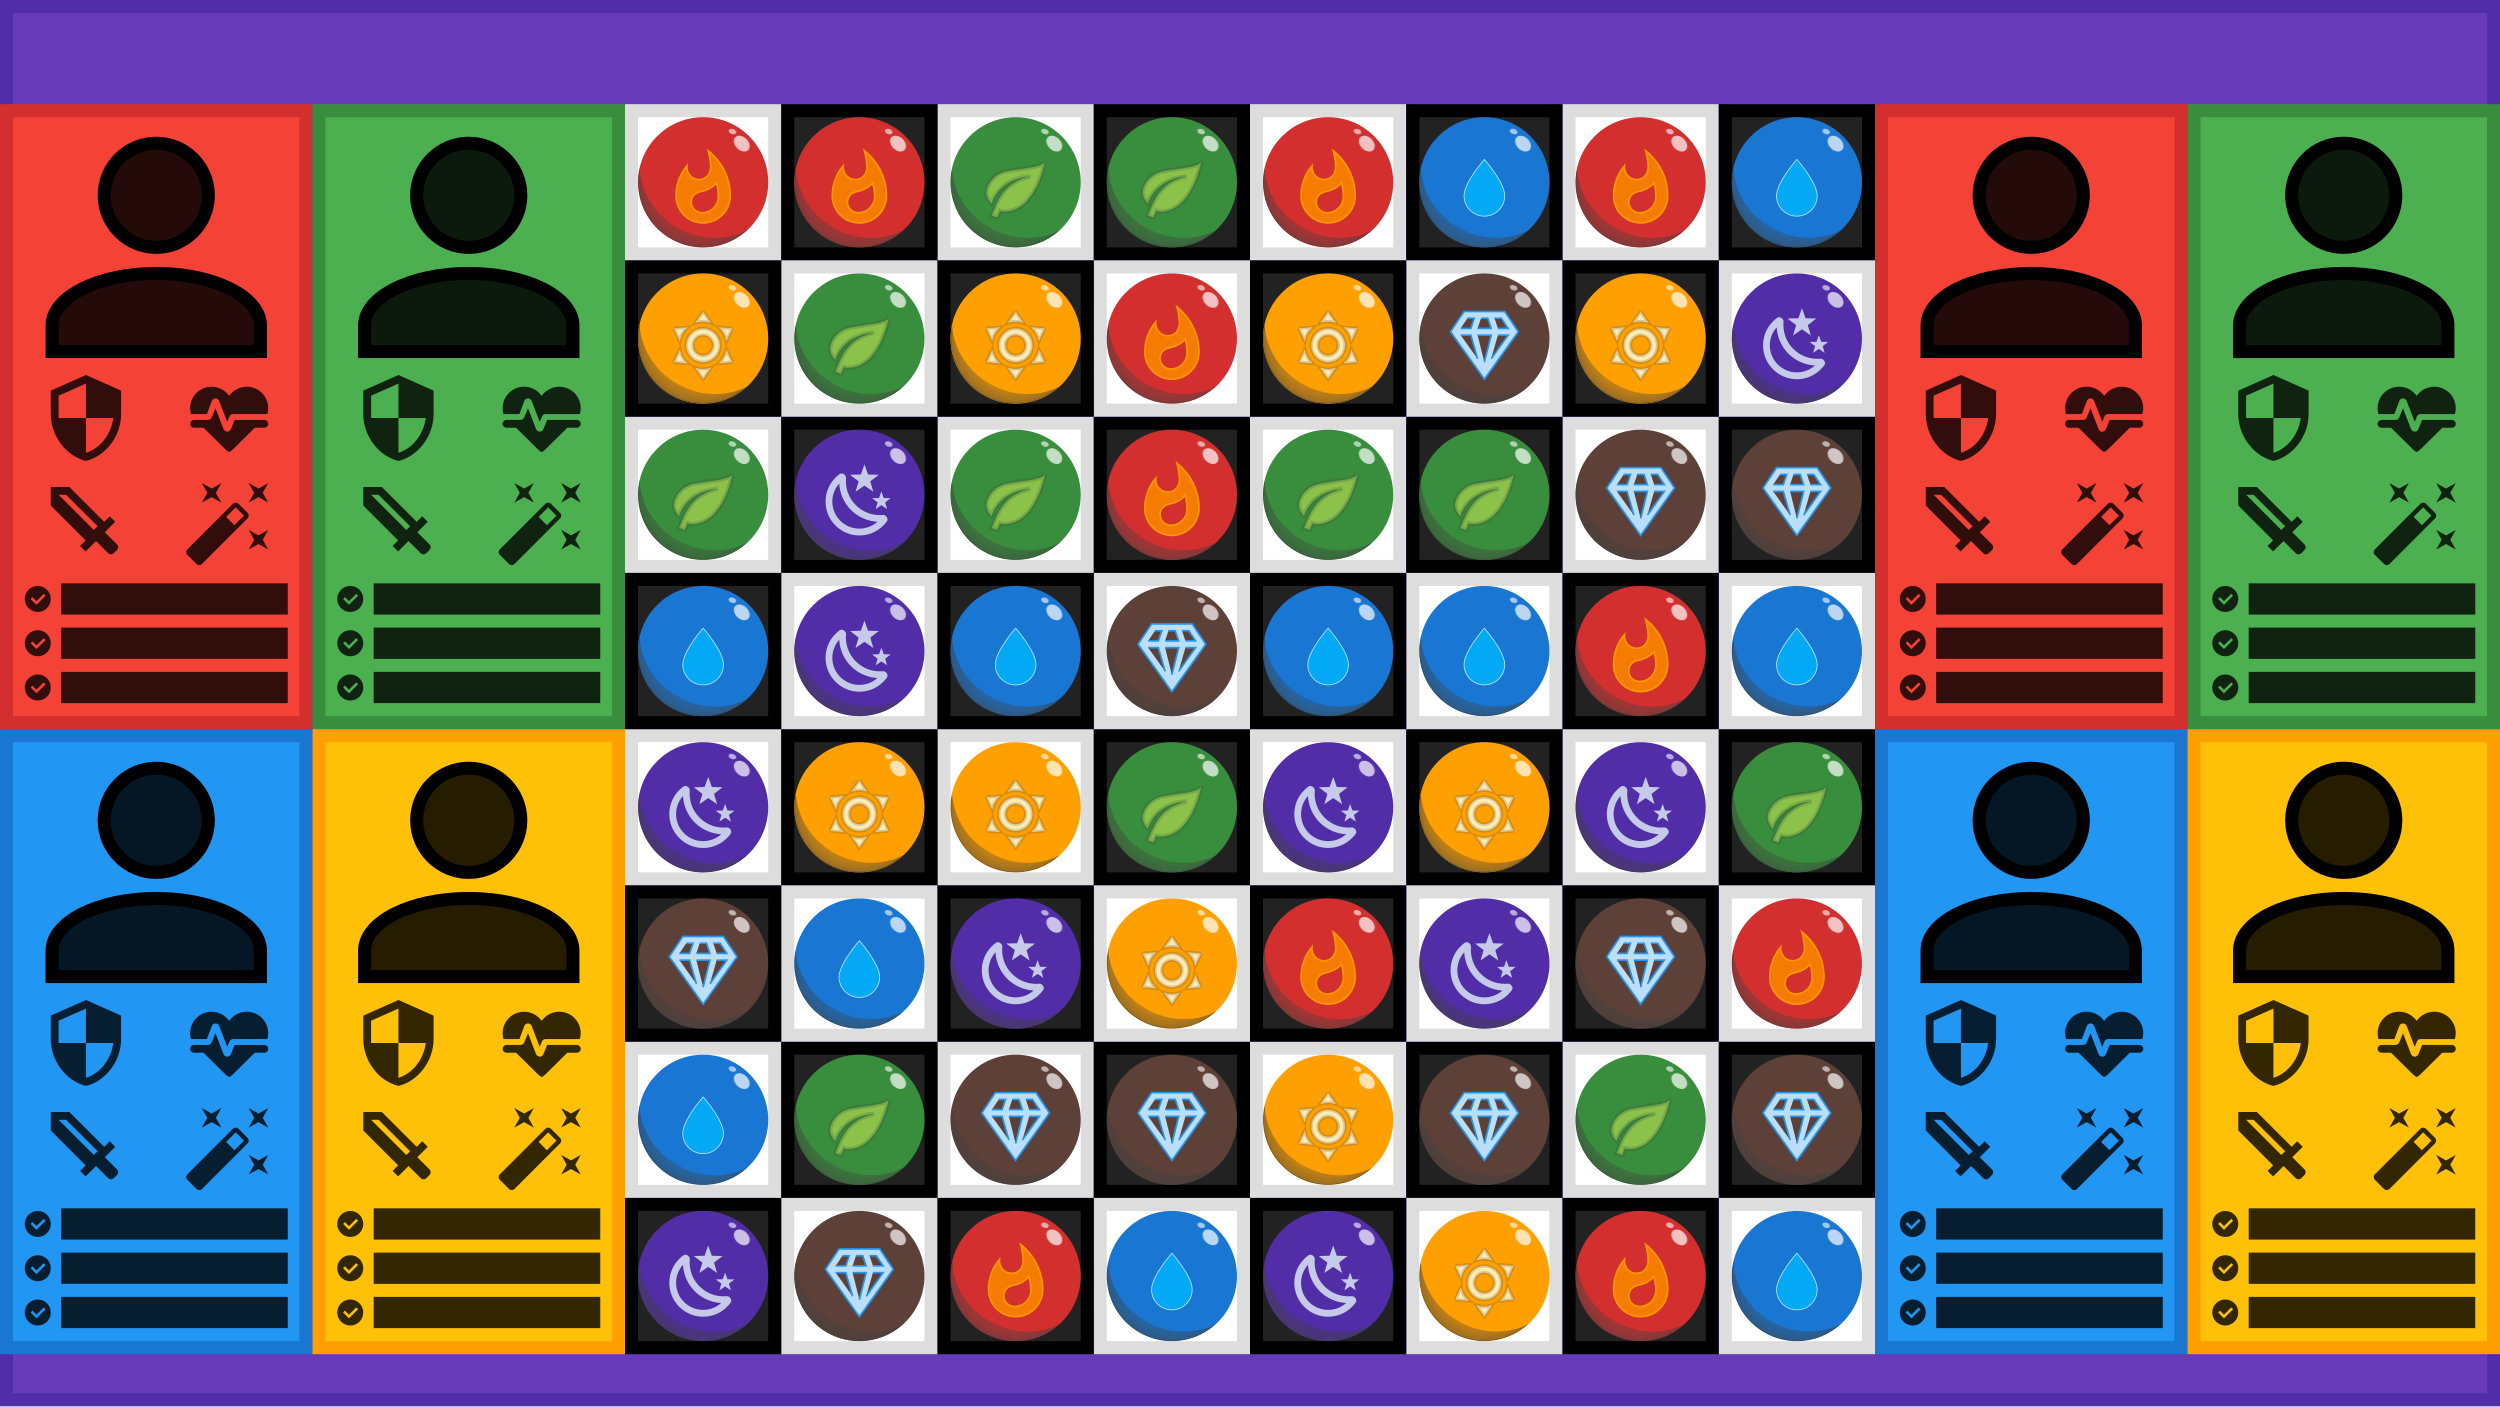
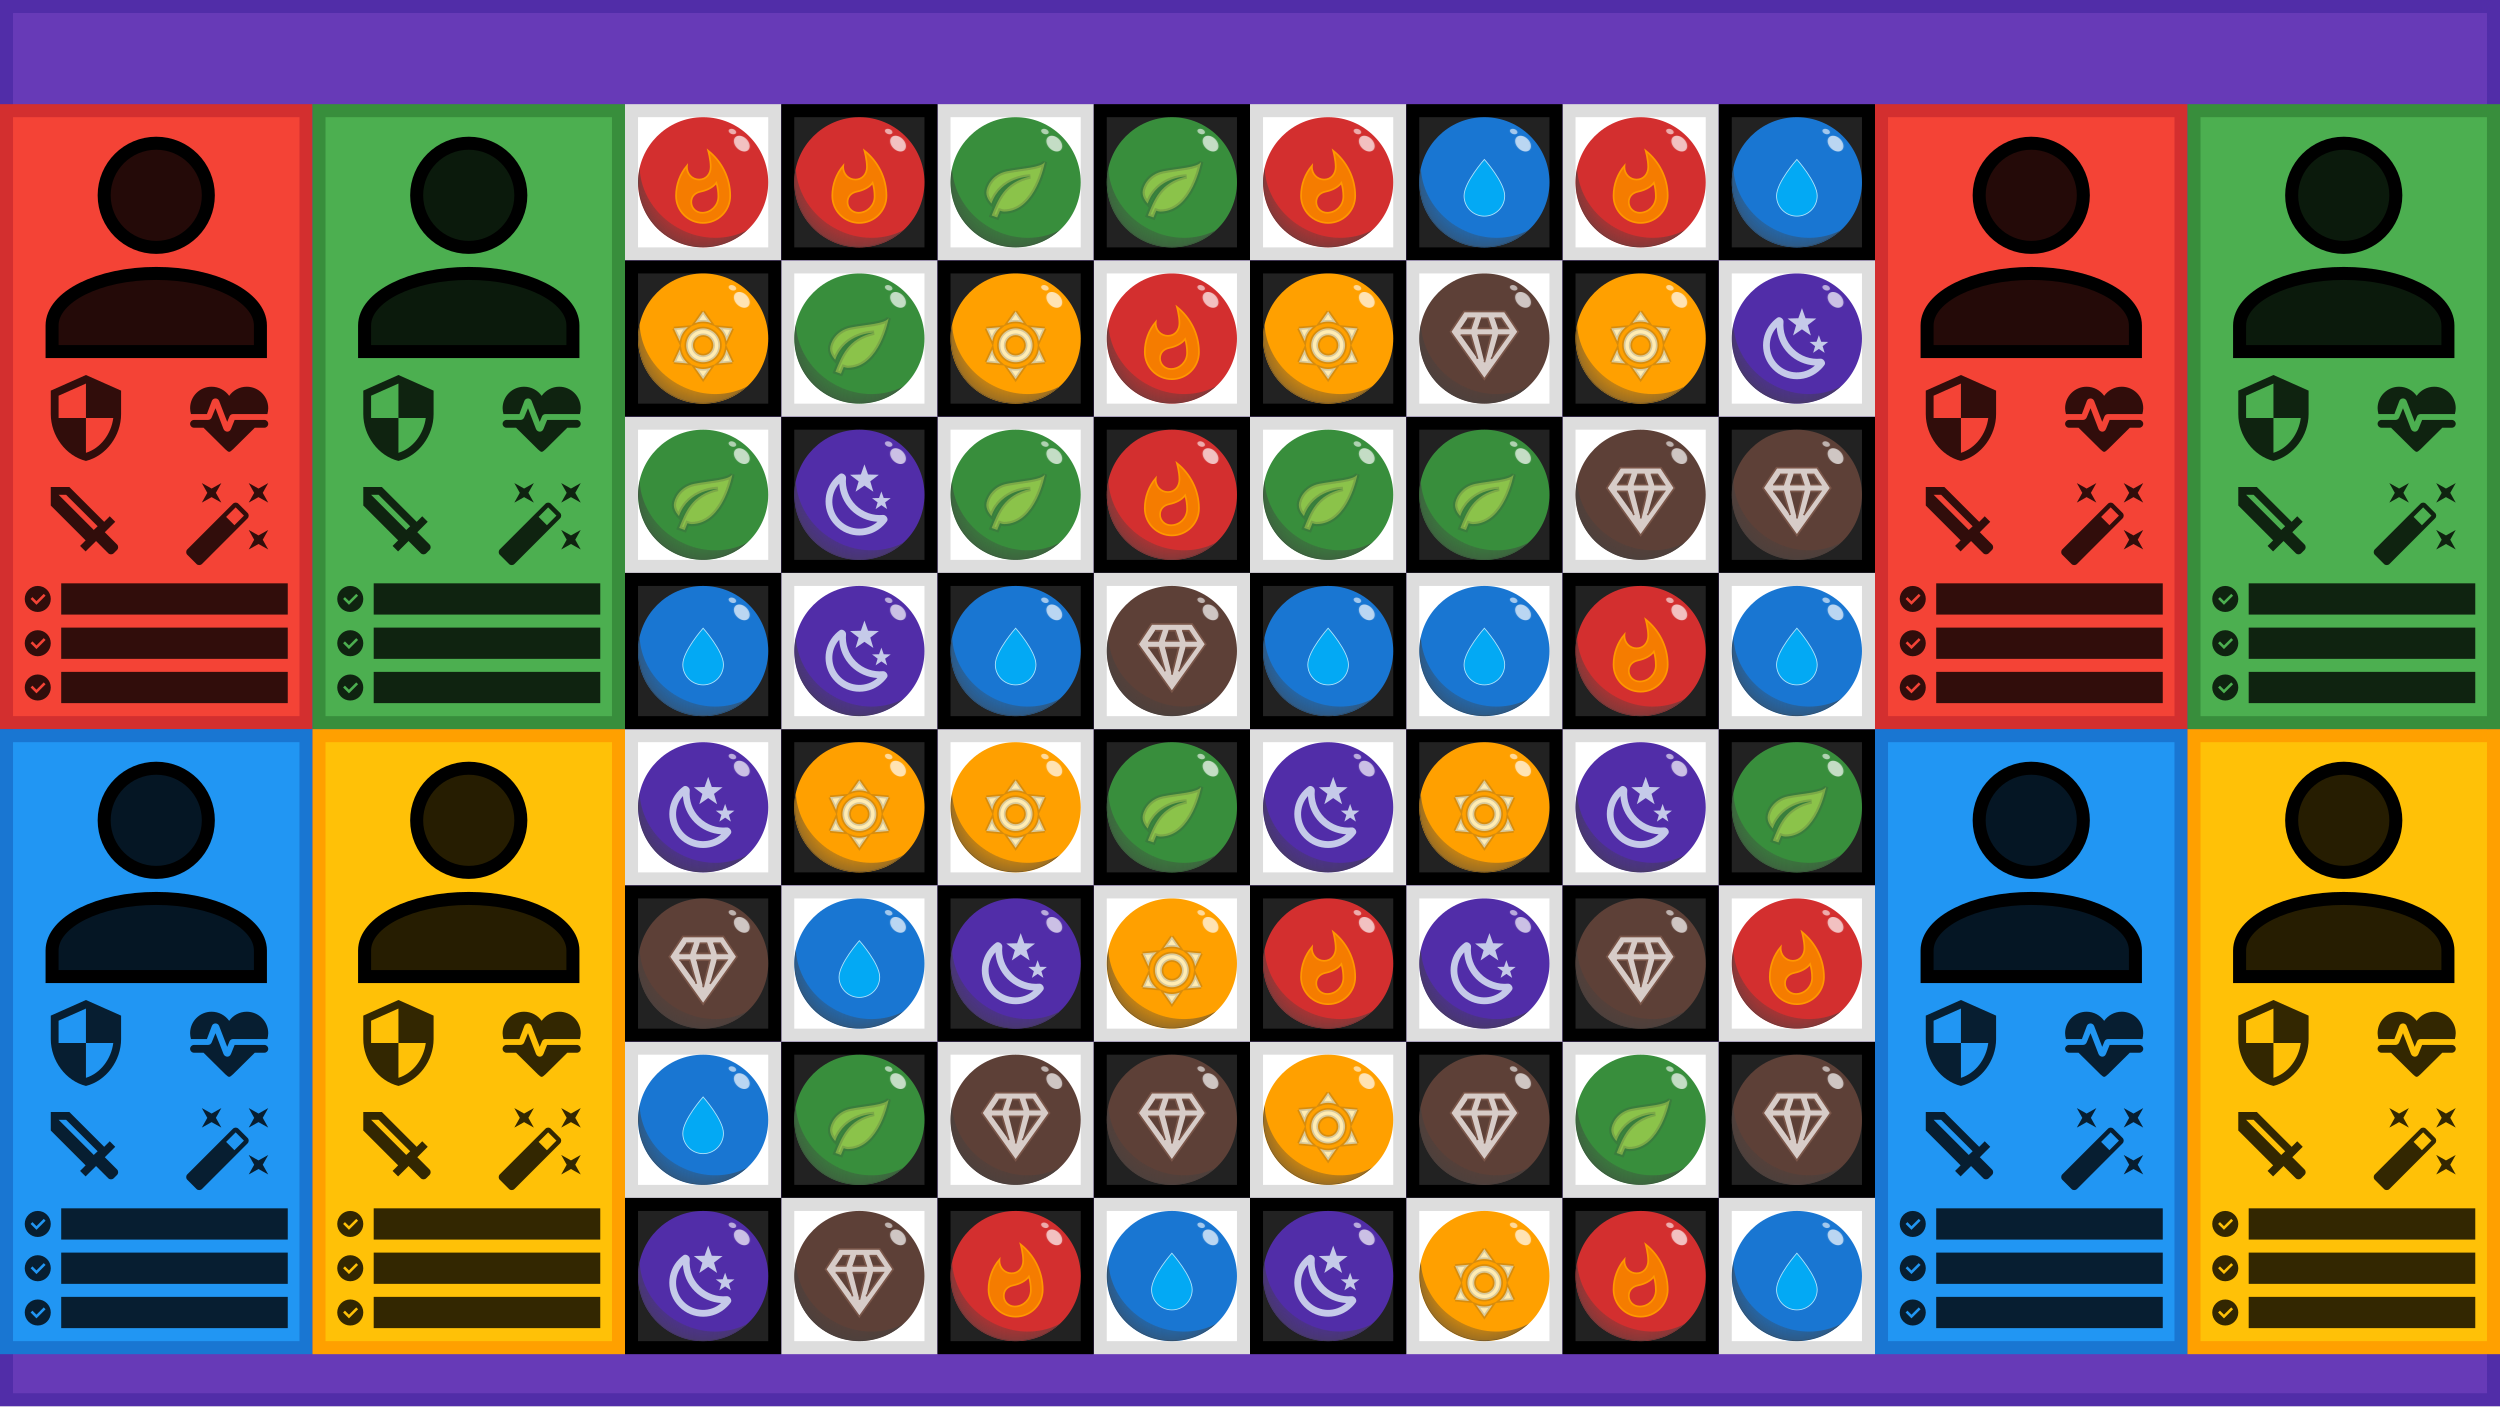
<svg xmlns="http://www.w3.org/2000/svg" xmlns:xlink="http://www.w3.org/1999/xlink" viewBox="0 0 1920 1080" width="1920" height="1080">
  <defs>
    <g id="bulletpoint" transform="translate(12,0)">
      <path fill="rgba(0,0,0,0.8)" stroke="none" d="M12,2A10,10 0 0,1 22,12A10,10 0 0,1 12,22A10,10 0 0,1 2,12A10,10 0 0,1 12,2M11,16.5L18,9.5L16.59,8.09L11,13.67L7.91,10.59L6.5,12L11,16.5Z" />
      <rect fill="rgba(0,0,0,0.8)" stroke="none" x="30" y="0" width="174" height="24" />
    </g>
    <g id="unit">
      <rect width="230" height="470" stroke-width="10" fill="inherit" stroke="inherit" />
      <path fill="rgba(0,0,0,0.85)" stroke="#000" transform="translate(-5, -15) scale(10)" d="M12,4A4,4 0 0,1 16,8A4,4 0 0,1 12,12A4,4 0 0,1 8,8A4,4 0 0,1 12,4M12,14C16.42,14 20,15.79 20,18V20H4V18C4,15.79 7.58,14 12,14Z" />
      <path fill="rgba(0,0,0,0.8)" stroke="none" transform="translate(25,200) scale(3)" d="M12,12H19C18.47,16.11 15.72,19.78 12,20.92V12H5V6.3L12,3.19M12,1L3,5V11C3,16.55 6.84,21.73 12,23C17.16,21.73 21,16.55 21,11V5L12,1Z" />
      <path fill="rgba(0,0,0,0.8)" stroke="none" transform="translate(135,200) scale(3)" d="M7.5,4A5.5,5.5 0 0,0 2,9.5C2,10 2.09,10.5 2.22,11H6.3L7.57,7.63C7.87,6.83 9.05,6.75 9.43,7.63L11.5,13L12.09,11.58C12.22,11.25 12.57,11 13,11H21.78C21.91,10.5 22,10 22,9.5A5.5,5.5 0 0,0 16.5,4C14.64,4 13,4.93 12,6.34C11,4.93 9.36,4 7.5,4V4M3,12.5A1,1 0 0,0 2,13.5A1,1 0 0,0 3,14.5H5.44L11,20C12,20.9 12,20.9 13,20L18.56,14.5H21A1,1 0 0,0 22,13.5A1,1 0 0,0 21,12.5H13.4L12.47,14.8C12.07,15.81 10.92,15.67 10.55,14.83L8.5,9.5L7.54,11.83C7.39,12.21 7.05,12.5 6.6,12.5H3Z" />
      <path fill="rgba(0,0,0,0.8)" stroke="none" transform="translate(25,280) scale(3)" d="M6.92,5H5L14,14L15,13.06M19.96,19.12L19.12,19.96C18.73,20.35 18.1,20.35 17.71,19.96L14.59,16.84L11.91,19.5L10.5,18.09L11.92,16.67L3,7.75V3H7.75L16.67,11.92L18.09,10.5L19.5,11.91L16.83,14.58L19.95,17.7C20.35,18.1 20.35,18.73 19.96,19.12Z" />
      <path fill="rgba(0,0,0,0.8)" stroke="none" transform="translate(135,280) scale(3)" d="M7.5,5.6L5,7L6.4,4.5L5,2L7.5,3.4L10,2L8.6,4.5L10,7L7.5,5.6M19.5,15.4L22,14L20.6,16.5L22,19L19.5,17.6L17,19L18.4,16.5L17,14L19.5,15.4M22,2L20.6,4.5L22,7L19.5,5.6L17,7L18.4,4.5L17,2L19.5,3.4L22,2M13.34,12.78L15.78,10.34L13.66,8.22L11.22,10.66L13.34,12.78M14.37,7.29L16.71,9.63C17.1,10 17.1,10.65 16.71,11.04L5.04,22.71C4.65,23.1 4,23.1 3.63,22.71L1.29,20.37C0.9,20 0.9,19.35 1.29,18.96L12.96,7.29C13.35,6.9 14,6.9 14.37,7.29Z" />
      <use xlink:href="#bulletpoint" transform="translate(0,363)" />
      <use xlink:href="#bulletpoint" transform="translate(0,397)" />
      <use xlink:href="#bulletpoint" transform="translate(0,431)" />
    </g>
    <g id="units">
      <use xlink:href="#unit" fill="#F44336" stroke="#D32F2F" x="5" y="5" />
      <use xlink:href="#unit" fill="#4CAF50" stroke="#388E3C" x="245" y="5" />
      <use xlink:href="#unit" fill="#2196F3" stroke="#1976D2" x="5" y="485" />
      <use xlink:href="#unit" fill="#FFC107" stroke="#FFA000" x="245" y="485" />
    </g>
    <rect id="sq" fill="#FFF" stroke="#DDD" stroke-width="10" width="110" height="110" />
    <rect id="sq-alt" fill="#222" stroke="#000" stroke-width="10" width="110" height="110" />
    <g id="row" transform="translate(5,5)">
      <use xlink:href="#sq" x="0" />
      <use xlink:href="#sq" x="240" />
      <use xlink:href="#sq" x="480" />
      <use xlink:href="#sq" x="720" />
      <use xlink:href="#sq-alt" x="120" />
      <use xlink:href="#sq-alt" x="360" />
      <use xlink:href="#sq-alt" x="600" />
      <use xlink:href="#sq-alt" x="840" />
    </g>
    <g id="row-alt">
      <use xlink:href="#row" transform="scale(-1,1) translate(-960,0)" />
    </g>
    <radialGradient id="orb-gradient" rx="35" ry="20">
      <stop offset="0" stop-color="rgba(64,64,64,0.0)" />
      <stop offset="0.5" stop-color="rgba(64,64,64,0.0)" />
      <stop offset="0.98" stop-color="rgba(64,64,64,0.5)" />
      <stop offset="1" stop-color="rgba(64,64,64,0.8)" />
    </radialGradient>
    <circle id="orb-circle" r="50" fill="inherit" cx="0" cy="0" />
    <mask id="bottom-glow-mask">
      <rect width="100%" height="100%" fill="#000" />
      <use xlink:href="#orb-circle" fill="#fff" />
      <ellipse cy="-10" rx="55" ry="50" fill="#000" />
    </mask>
    <filter id="blur" x="0" y="0">
      <feGaussianBlur in="SourceGraphic" stdDeviation="0.5" />
    </filter>
    <g id="orb">
      <use xlink:href="#orb-circle" />
      <ellipse rx="50" ry="50" fill="url(#orb-gradient)" mask="url(#bottom-glow-mask)" transform="rotate(30)" />
      <ellipse rx="5" ry="7" fill="rgba(255,255,255,0.7)" transform="rotate(-45) translate(42,0)" filter="url(#blur)" />
      <ellipse rx="2" ry="3" fill="rgba(255,255,255,0.6)" transform="rotate(-60) translate(45,0) rotate(-10)" filter="url(#blur)" />
    </g>
    <g id="orb-fire">
      <use xlink:href="#orb" fill="#D32F2F" />
      <path fill="#F57C00" stroke="#FF9800" stroke-width="0.5" transform="scale(2.6) translate(-12,-10)" d="M11.71,19C9.93,19 8.5,17.59 8.5,15.86C8.5,14.24 9.53,13.1 11.3,12.74C13.07,12.38 14.9,11.53 15.92,10.16C16.31,11.45 16.5,12.81 16.5,14.2C16.5,16.84 14.36,19 11.71,19M13.5,0.67C13.5,0.67 14.24,3.32 14.24,5.47C14.24,7.53 12.89,9.2 10.83,9.2C8.76,9.2 7.2,7.53 7.2,5.47L7.23,5.1C5.21,7.5 4,10.61 4,14A8,8 0 0,0 12,22A8,8 0 0,0 20,14C20,8.6 17.41,3.8 13.5,0.67Z" />
    </g>
    <g id="orb-wind">
      <use xlink:href="#orb" fill="#FFA000" />
      <path fill="#FFECB3" stroke="rgba(64,64,64,0.2)" transform="scale(2.6) translate(-12,-10)" d="M12,7A5,5 0 0,1 17,12A5,5 0 0,1 12,17A5,5 0 0,1 7,12A5,5 0 0,1 12,7M12,9A3,3 0 0,0 9,12A3,3 0 0,0 12,15A3,3 0 0,0 15,12A3,3 0 0,0 12,9M12,2L14.39,5.42C13.65,5.15 12.84,5 12,5C11.16,5 10.35,5.15 9.61,5.42L12,2M3.34,7L7.5,6.65C6.9,7.16 6.36,7.78 5.94,8.5C5.5,9.24 5.25,10 5.11,10.79L3.34,7M3.36,17L5.12,13.23C5.26,14 5.53,14.78 5.95,15.5C6.37,16.24 6.91,16.86 7.5,17.37L3.36,17M20.65,7L18.88,10.79C18.74,10 18.47,9.23 18.05,8.5C17.63,7.78 17.1,7.15 16.5,6.64L20.65,7M20.64,17L16.5,17.36C17.09,16.85 17.62,16.22 18.04,15.5C18.46,14.77 18.73,14 18.87,13.21L20.64,17M12,22L9.59,18.56C10.33,18.83 11.14,19 12,19C12.82,19 13.63,18.83 14.37,18.56L12,22Z" />
    </g>
    <g id="orb-nature">
      <use xlink:href="#orb" fill="#388E3C" />
      <path fill="#8BC34A" stroke="rgba(64,64,64,0.2)" stroke-width="1.5" transform="scale(2.25) translate(-12,-10)" d="M17,8C8,10 5.9,16.17 3.82,21.34L5.71,22L6.66,19.7C7.14,19.87 7.64,20 8,20C19,20 22,3 22,3C21,5 14,5.25 9,6.25C4,7.25 2,11.5 2,13.5C2,15.5 3.75,17.25 3.75,17.25C7,8 17,8 17,8Z" />
    </g>
    <g id="orb-water">
      <use xlink:href="#orb" fill="#1976D2" />
      <path fill="#03A9F4" stroke="#B3E5FC" stroke-width="0.25" transform="scale(2.6) translate(-12,-10)" d="M12,20A6,6 0 0,1 6,14C6,10 12,3.25 12,3.25C12,3.25 18,10 18,14A6,6 0 0,1 12,20Z" />
    </g>
    <g id="orb-arcane">
      <use xlink:href="#orb" fill="#512DA8" />
      <path fill="#C5CAE9" stroke="none" transform="scale(2.6) translate(-12,-10)" d="M17.75,4.09L15.22,6.03L16.13,9.09L13.5,7.28L10.87,9.09L11.78,6.03L9.25,4.09L12.44,4L13.5,1L14.56,4L17.75,4.09M21.25,11L19.61,12.25L20.2,14.23L18.5,13.06L16.8,14.23L17.39,12.25L15.75,11L17.81,10.95L18.5,9L19.19,10.95L21.25,11M18.97,15.95C19.8,15.87 20.69,17.05 20.16,17.8C19.84,18.25 19.5,18.67 19.08,19.07C15.17,23 8.84,23 4.94,19.07C1.03,15.17 1.03,8.83 4.94,4.93C5.34,4.53 5.76,4.17 6.21,3.85C6.96,3.32 8.14,4.21 8.06,5.04C7.79,7.9 8.75,10.87 10.95,13.06C13.14,15.26 16.1,16.22 18.97,15.95M17.33,17.97C14.5,17.81 11.7,16.64 9.53,14.5C7.36,12.31 6.2,9.5 6.04,6.68C3.23,9.82 3.34,14.64 6.35,17.66C9.37,20.67 14.19,20.78 17.33,17.97Z" />
    </g>
    <g id="orb-stone">
      <use xlink:href="#orb" fill="#5D4037" />
-       <path fill="#BBDEFB" stroke="#2196F3" stroke-width="0.5" transform="scale(2.6) translate(-12,-10)" d="M16,9H19L14,16M10,9H14L12,17M5,9H8L10,16M15,4H17L19,7H16M11,4H13L14,7H10M7,4H9L8,7H5M6,2L2,8L12,22L22,8L18,2H6Z" />
+       <path fill="#D7CCC8" stroke="#795548" stroke-width="0.5" transform="scale(2.6) translate(-12,-10)" d="M16,9H19L14,16M10,9H14L12,17M5,9H8L10,16M15,4H17L19,7H16M11,4H13L14,7H10M7,4H9L8,7H5M6,2L2,8L12,22L22,8L18,2H6Z" />
    </g>
  </defs>
  <rect fill="#673AB7" stroke="#512DA8" stroke-width="10" width="1910" height="1070" x="5" y="5" />
  <g transform="translate(0,80)">
    <g transform="translate(480,0)">
      <use xlink:href="#row" />
      <use xlink:href="#row" transform="translate(0,240)" />
      <use xlink:href="#row" transform="translate(0,480)" />
      <use xlink:href="#row" transform="translate(0,720)" />
      <use xlink:href="#row-alt" transform="translate(0,120)" />
      <use xlink:href="#row-alt" transform="translate(0,360)" />
      <use xlink:href="#row-alt" transform="translate(0,600)" />
      <use xlink:href="#row-alt" transform="translate(0,840)" />
      <use xlink:href="#orb-fire" x="60" y="60" />
      <use xlink:href="#orb-wind" x="60" y="180" />
      <use xlink:href="#orb-nature" x="60" y="300" />
      <use xlink:href="#orb-water" x="60" y="420" />
      <use xlink:href="#orb-arcane" x="60" y="540" />
      <use xlink:href="#orb-stone" x="60" y="660" />
      <use xlink:href="#orb-water" x="60" y="780" />
      <use xlink:href="#orb-arcane" x="60" y="900" />
      <use xlink:href="#orb-fire" x="180" y="60" />
      <use xlink:href="#orb-nature" x="180" y="180" />
      <use xlink:href="#orb-arcane" x="180" y="300" />
      <use xlink:href="#orb-arcane" x="180" y="420" />
      <use xlink:href="#orb-wind" x="180" y="540" />
      <use xlink:href="#orb-water" x="180" y="660" />
      <use xlink:href="#orb-nature" x="180" y="780" />
      <use xlink:href="#orb-stone" x="180" y="900" />
      <use xlink:href="#orb-nature" x="300" y="60" />
      <use xlink:href="#orb-wind" x="300" y="180" />
      <use xlink:href="#orb-nature" x="300" y="300" />
      <use xlink:href="#orb-water" x="300" y="420" />
      <use xlink:href="#orb-wind" x="300" y="540" />
      <use xlink:href="#orb-arcane" x="300" y="660" />
      <use xlink:href="#orb-stone" x="300" y="780" />
      <use xlink:href="#orb-fire" x="300" y="900" />
      <use xlink:href="#orb-nature" x="420" y="60" />
      <use xlink:href="#orb-fire" x="420" y="180" />
      <use xlink:href="#orb-fire" x="420" y="300" />
      <use xlink:href="#orb-stone" x="420" y="420" />
      <use xlink:href="#orb-nature" x="420" y="540" />
      <use xlink:href="#orb-wind" x="420" y="660" />
      <use xlink:href="#orb-stone" x="420" y="780" />
      <use xlink:href="#orb-water" x="420" y="900" />
      <use xlink:href="#orb-fire" x="540" y="60" />
      <use xlink:href="#orb-wind" x="540" y="180" />
      <use xlink:href="#orb-nature" x="540" y="300" />
      <use xlink:href="#orb-water" x="540" y="420" />
      <use xlink:href="#orb-arcane" x="540" y="540" />
      <use xlink:href="#orb-fire" x="540" y="660" />
      <use xlink:href="#orb-wind" x="540" y="780" />
      <use xlink:href="#orb-arcane" x="540" y="900" />
      <use xlink:href="#orb-water" x="660" y="60" />
      <use xlink:href="#orb-stone" x="660" y="180" />
      <use xlink:href="#orb-nature" x="660" y="300" />
      <use xlink:href="#orb-water" x="660" y="420" />
      <use xlink:href="#orb-wind" x="660" y="540" />
      <use xlink:href="#orb-arcane" x="660" y="660" />
      <use xlink:href="#orb-stone" x="660" y="780" />
      <use xlink:href="#orb-wind" x="660" y="900" />
      <use xlink:href="#orb-fire" x="780" y="60" />
      <use xlink:href="#orb-wind" x="780" y="180" />
      <use xlink:href="#orb-stone" x="780" y="300" />
      <use xlink:href="#orb-fire" x="780" y="420" />
      <use xlink:href="#orb-arcane" x="780" y="540" />
      <use xlink:href="#orb-stone" x="780" y="660" />
      <use xlink:href="#orb-nature" x="780" y="780" />
      <use xlink:href="#orb-fire" x="780" y="900" />
      <use xlink:href="#orb-water" x="900" y="60" />
      <use xlink:href="#orb-arcane" x="900" y="180" />
      <use xlink:href="#orb-stone" x="900" y="300" />
      <use xlink:href="#orb-water" x="900" y="420" />
      <use xlink:href="#orb-nature" x="900" y="540" />
      <use xlink:href="#orb-fire" x="900" y="660" />
      <use xlink:href="#orb-stone" x="900" y="780" />
      <use xlink:href="#orb-water" x="900" y="900" />
    </g>
    <use xlink:href="#units" />
    <use xlink:href="#units" x="1440" />
  </g>
</svg>
